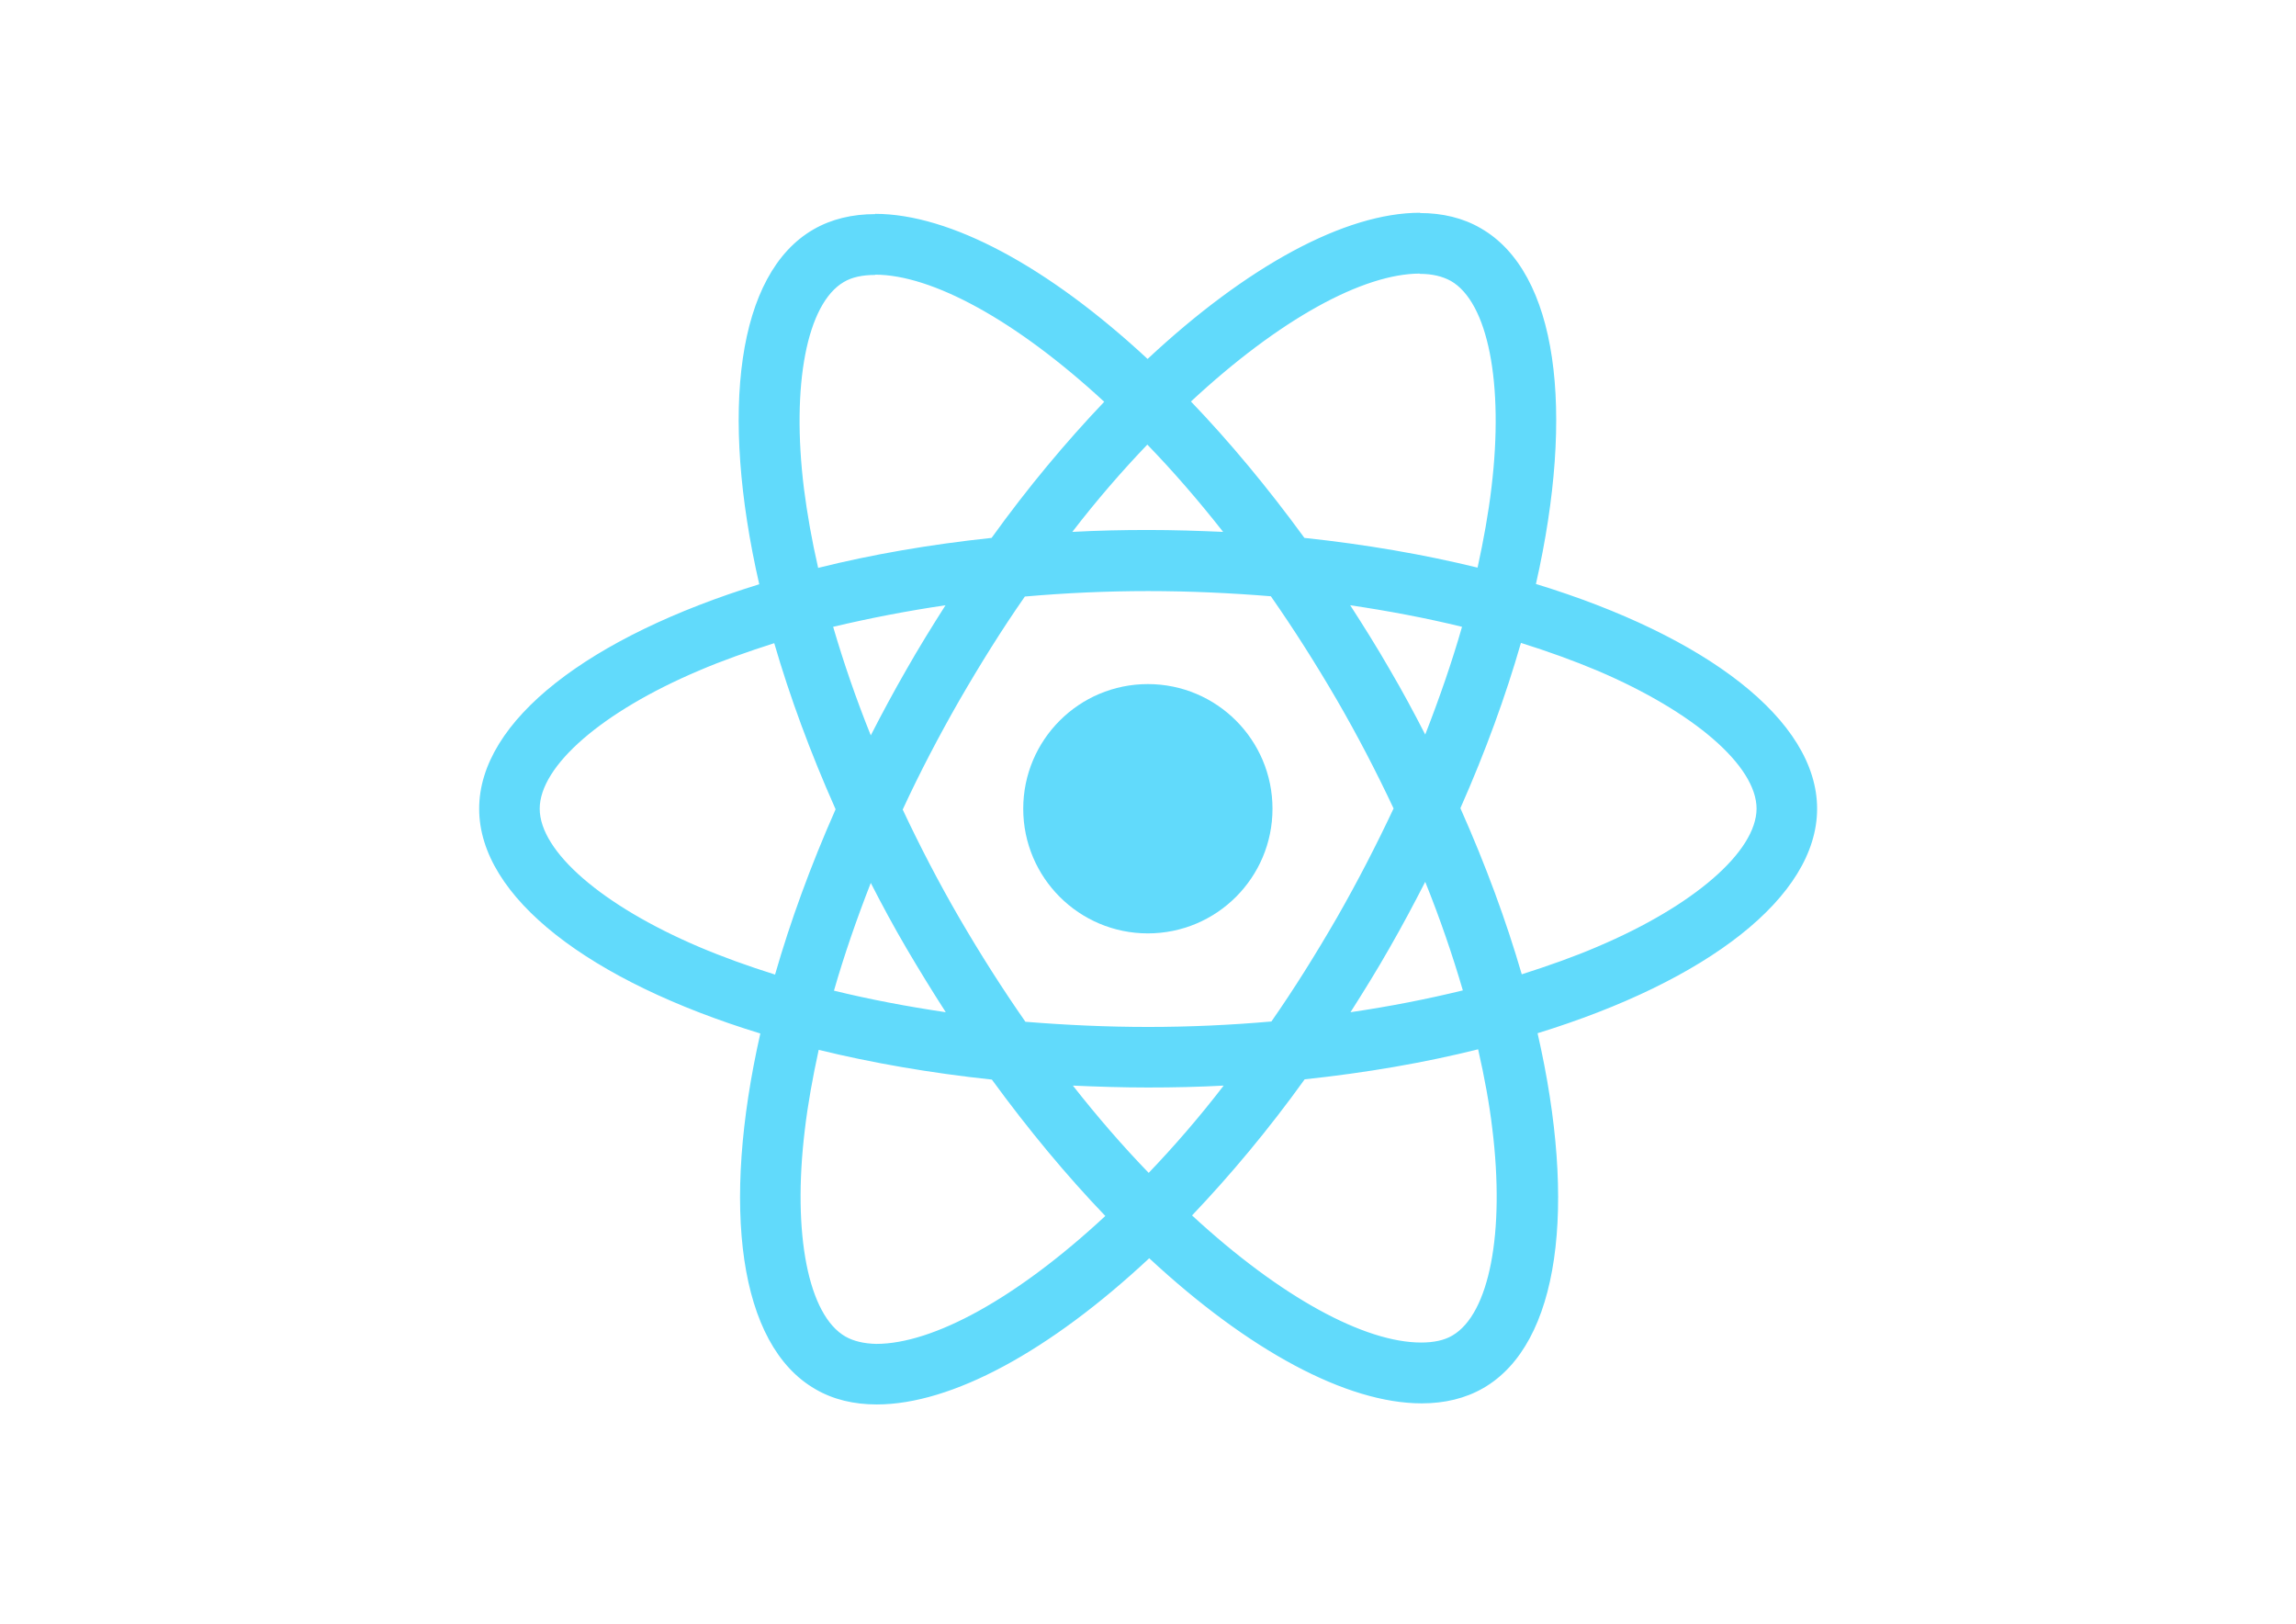
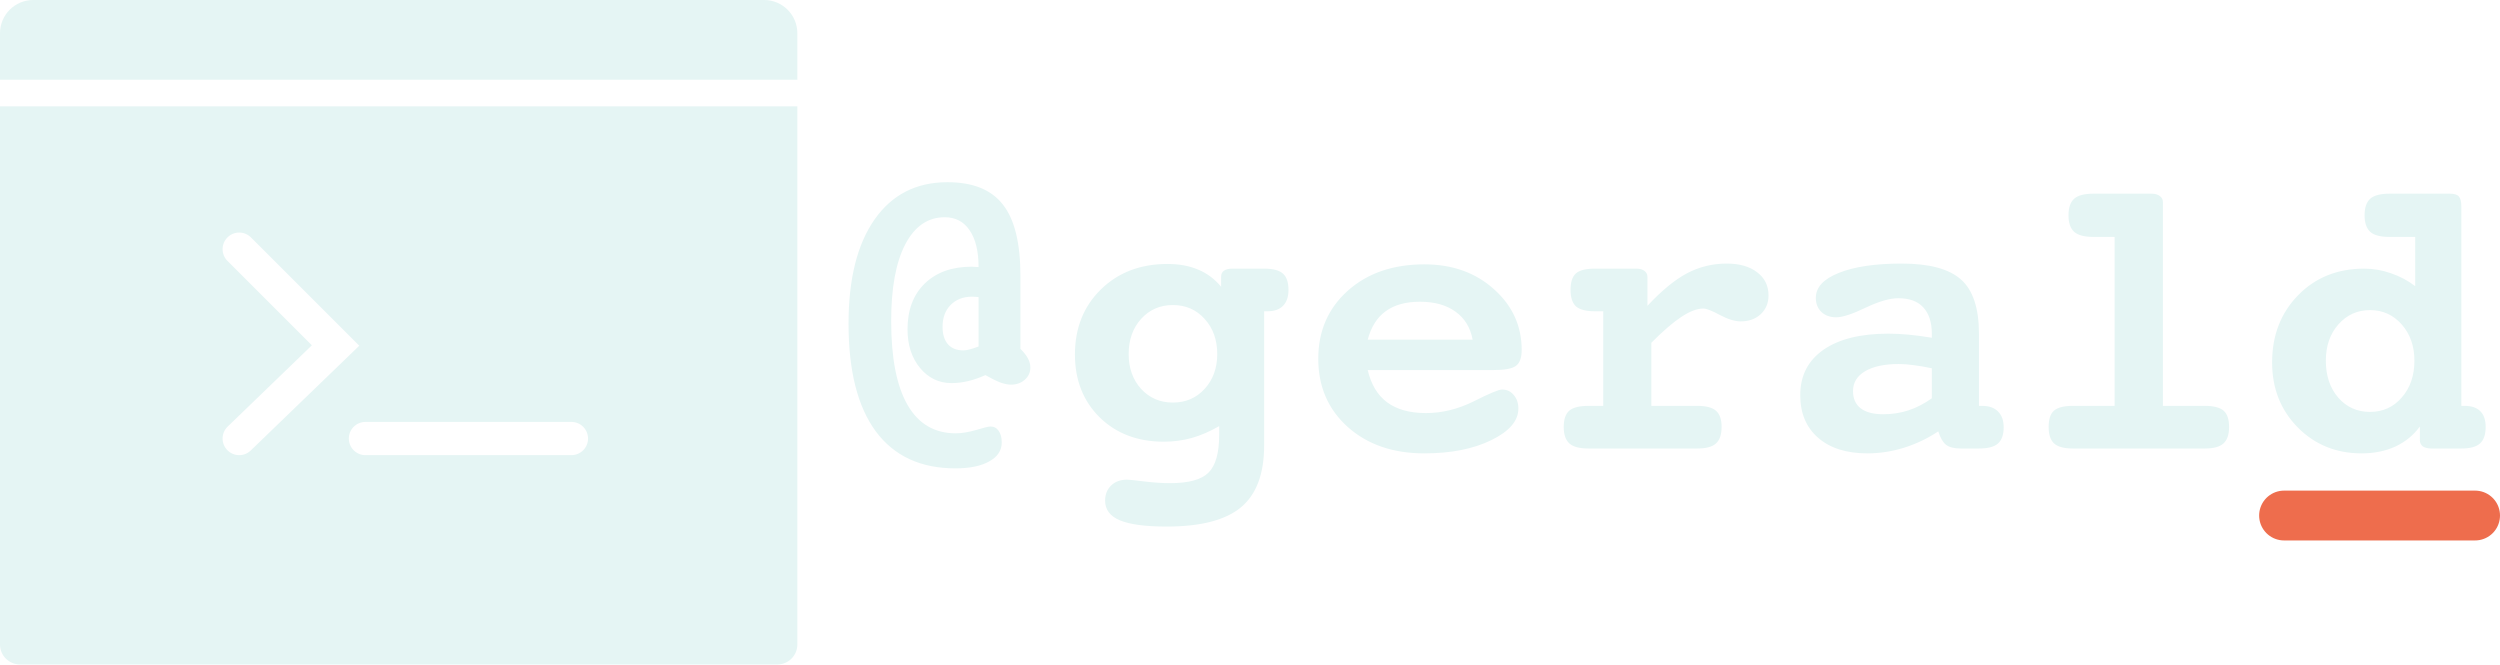
- <svg xmlns="http://www.w3.org/2000/svg" viewBox="0 0 841.9 595.3">
-   <g fill="#61DAFB">
-     <path d="M666.3 296.5c0-32.5-40.7-63.3-103.1-82.4 14.4-63.6 8-114.2-20.2-130.4-6.5-3.8-14.1-5.6-22.4-5.6v22.3c4.6 0 8.3.9 11.4 2.6 13.6 7.8 19.5 37.5 14.9 75.7-1.1 9.4-2.9 19.3-5.1 29.4-19.6-4.8-41-8.5-63.5-10.9-13.5-18.5-27.5-35.3-41.6-50 32.6-30.3 63.2-46.9 84-46.9V78c-27.5 0-63.5 19.6-99.9 53.6-36.4-33.8-72.4-53.2-99.9-53.2v22.3c20.7 0 51.4 16.5 84 46.6-14 14.7-28 31.4-41.3 49.9-22.6 2.4-44 6.1-63.6 11-2.3-10-4-19.7-5.2-29-4.7-38.2 1.1-67.9 14.6-75.8 3-1.8 6.9-2.6 11.5-2.6V78.5c-8.4 0-16 1.8-22.6 5.6-28.1 16.2-34.4 66.7-19.9 130.1-62.2 19.2-102.7 49.9-102.7 82.3 0 32.5 40.7 63.3 103.1 82.4-14.4 63.6-8 114.2 20.2 130.4 6.5 3.8 14.1 5.6 22.5 5.6 27.5 0 63.5-19.6 99.9-53.6 36.4 33.8 72.4 53.2 99.9 53.2 8.4 0 16-1.8 22.6-5.6 28.1-16.2 34.4-66.7 19.9-130.1 62-19.1 102.5-49.9 102.5-82.3zm-130.2-66.7c-3.7 12.9-8.3 26.2-13.5 39.5-4.1-8-8.4-16-13.1-24-4.6-8-9.5-15.8-14.4-23.4 14.2 2.1 27.9 4.7 41 7.9zm-45.8 106.5c-7.8 13.5-15.8 26.3-24.1 38.2-14.9 1.3-30 2-45.2 2-15.1 0-30.2-.7-45-1.9-8.3-11.9-16.4-24.6-24.2-38-7.6-13.1-14.5-26.4-20.8-39.8 6.2-13.4 13.2-26.8 20.7-39.9 7.8-13.5 15.8-26.3 24.1-38.2 14.9-1.3 30-2 45.2-2 15.1 0 30.2.7 45 1.9 8.3 11.9 16.4 24.6 24.2 38 7.6 13.1 14.5 26.4 20.8 39.8-6.3 13.4-13.2 26.8-20.7 39.9zm32.3-13c5.4 13.4 10 26.8 13.8 39.8-13.1 3.2-26.9 5.9-41.2 8 4.9-7.7 9.8-15.6 14.4-23.7 4.6-8 8.9-16.1 13-24.1zM421.2 430c-9.3-9.6-18.6-20.3-27.8-32 9 .4 18.2.7 27.5.7 9.4 0 18.7-.2 27.8-.7-9 11.7-18.3 22.4-27.5 32zm-74.4-58.9c-14.2-2.1-27.9-4.7-41-7.9 3.7-12.9 8.3-26.2 13.5-39.5 4.1 8 8.4 16 13.1 24 4.7 8 9.5 15.8 14.4 23.4zM420.7 163c9.3 9.6 18.6 20.3 27.8 32-9-.4-18.2-.7-27.5-.7-9.4 0-18.7.2-27.8.7 9-11.7 18.3-22.4 27.5-32zm-74 58.9c-4.9 7.7-9.8 15.6-14.4 23.7-4.6 8-8.9 16-13 24-5.4-13.4-10-26.8-13.8-39.8 13.1-3.1 26.9-5.8 41.2-7.9zm-90.5 125.2c-35.4-15.1-58.3-34.9-58.3-50.6 0-15.7 22.9-35.6 58.3-50.6 8.6-3.7 18-7 27.7-10.1 5.7 19.6 13.2 40 22.5 60.9-9.2 20.8-16.6 41.1-22.2 60.6-9.9-3.1-19.3-6.5-28-10.2zM310 490c-13.6-7.8-19.5-37.5-14.9-75.7 1.1-9.4 2.9-19.3 5.1-29.4 19.6 4.8 41 8.5 63.5 10.9 13.5 18.5 27.5 35.3 41.6 50-32.6 30.3-63.2 46.9-84 46.9-4.5-.1-8.3-1-11.3-2.7zm237.2-76.2c4.7 38.2-1.1 67.9-14.6 75.8-3 1.8-6.9 2.6-11.5 2.6-20.7 0-51.4-16.5-84-46.6 14-14.7 28-31.4 41.3-49.9 22.6-2.4 44-6.1 63.6-11 2.3 10.1 4.1 19.8 5.2 29.1zm38.5-66.7c-8.6 3.7-18 7-27.7 10.1-5.7-19.6-13.2-40-22.5-60.9 9.2-20.8 16.6-41.1 22.2-60.6 9.9 3.1 19.3 6.5 28.1 10.2 35.4 15.1 58.3 34.9 58.3 50.6-.1 15.7-23 35.6-58.4 50.6zM320.8 78.4z" />
-     <circle cx="420.9" cy="296.5" r="45.7" />
-     <path d="M520.5 78.1z" />
-   </g>
+ <svg xmlns="http://www.w3.org/2000/svg" width="301" height="80" viewBox="0 0 301 80" fill="none">
+   <path d="M0 4C0 1.791 1.791 0 4 0H92C94.209 0 96 1.791 96 4V9.6H0V4Z" fill="#E5F5F4" />
+   <path fill-rule="evenodd" clip-rule="evenodd" d="M0 12.8H96V77.6C96 78.925 94.925 80 93.6 80H2.4C1.075 80 0 78.925 0 77.6V12.8ZM27.386 28.586C28.167 27.805 29.433 27.805 30.214 28.586L43.254 41.625L30.189 54.239C29.395 55.006 28.128 54.984 27.361 54.189C26.594 53.395 26.616 52.128 27.411 51.361L37.547 41.575L27.386 31.414C26.605 30.633 26.605 29.367 27.386 28.586ZM44 50.8C42.895 50.8 42 51.695 42 52.8C42 53.905 42.895 54.8 44 54.8H68.8C69.905 54.8 70.8 53.905 70.8 52.8C70.8 51.695 69.905 50.8 68.8 50.8L44 50.8Z" fill="#E5F5F4" />
+   <path d="M275 62.07L298 62.07" stroke="#EE6D4D" stroke-width="6" stroke-linecap="round" />
+   <path d="M118.641 45.164C117.906 45.492 117.203 45.734 116.531 45.891C115.875 46.047 115.219 46.125 114.562 46.125C113.047 46.125 111.781 45.516 110.766 44.297C109.766 43.078 109.266 41.531 109.266 39.656C109.266 37.328 109.953 35.492 111.328 34.148C112.719 32.789 114.609 32.109 117 32.109C117.094 32.109 117.227 32.117 117.398 32.133C117.586 32.148 117.727 32.156 117.82 32.156C117.82 30.25 117.461 28.773 116.742 27.727C116.039 26.68 115.039 26.156 113.742 26.156C111.711 26.156 110.125 27.25 108.984 29.438C107.859 31.609 107.297 34.68 107.297 38.648C107.297 43.102 107.953 46.469 109.266 48.75C110.578 51.031 112.516 52.172 115.078 52.172C115.781 52.172 116.594 52.039 117.516 51.773C118.438 51.492 119.016 51.352 119.25 51.352C119.672 51.352 120 51.523 120.234 51.867C120.484 52.211 120.609 52.68 120.609 53.273C120.609 54.242 120.109 55 119.109 55.547C118.125 56.109 116.766 56.391 115.031 56.391C110.844 56.391 107.648 54.906 105.445 51.938C103.258 48.969 102.164 44.648 102.164 38.977C102.164 33.586 103.211 29.398 105.305 26.414C107.398 23.43 110.32 21.938 114.07 21.938C117.133 21.938 119.359 22.836 120.75 24.633C122.156 26.414 122.859 29.273 122.859 33.211V42C123.281 42.422 123.586 42.812 123.773 43.172C123.961 43.531 124.055 43.891 124.055 44.25C124.055 44.844 123.828 45.336 123.375 45.727C122.938 46.117 122.383 46.312 121.711 46.312C121.367 46.312 120.945 46.227 120.445 46.055C119.961 45.867 119.359 45.57 118.641 45.164ZM117.82 41.719V35.766C117.711 35.75 117.602 35.742 117.492 35.742C117.398 35.727 117.25 35.719 117.047 35.719C115.969 35.719 115.102 36.055 114.445 36.727C113.805 37.383 113.484 38.258 113.484 39.352C113.484 40.258 113.703 40.961 114.141 41.461C114.578 41.945 115.195 42.188 115.992 42.188C116.195 42.188 116.445 42.148 116.742 42.07C117.039 41.992 117.398 41.875 117.82 41.719ZM141.211 36.727C139.68 36.727 138.406 37.281 137.391 38.391C136.391 39.5 135.891 40.914 135.891 42.633C135.891 44.32 136.391 45.719 137.391 46.828C138.406 47.922 139.68 48.469 141.211 48.469C142.758 48.469 144.031 47.922 145.031 46.828C146.047 45.719 146.555 44.32 146.555 42.633C146.555 40.914 146.047 39.5 145.031 38.391C144.031 37.281 142.758 36.727 141.211 36.727ZM147.023 34.523V33.305C147.023 32.992 147.133 32.758 147.352 32.602C147.586 32.43 147.93 32.344 148.383 32.344H152.203C153.281 32.344 154.039 32.547 154.477 32.953C154.914 33.344 155.133 33.992 155.133 34.898C155.133 35.742 154.914 36.383 154.477 36.82C154.055 37.258 153.43 37.477 152.602 37.477H152.203V53.625C152.203 57.047 151.273 59.531 149.414 61.078C147.555 62.625 144.57 63.398 140.461 63.398C137.914 63.398 136.039 63.148 134.836 62.648C133.648 62.148 133.055 61.359 133.055 60.281C133.055 59.531 133.297 58.922 133.781 58.453C134.266 57.984 134.906 57.75 135.703 57.75C135.906 57.75 136.578 57.82 137.719 57.961C138.859 58.102 139.914 58.172 140.883 58.172C143.117 58.172 144.656 57.75 145.5 56.906C146.359 56.062 146.789 54.547 146.789 52.359V51.305C145.68 51.945 144.578 52.422 143.484 52.734C142.406 53.031 141.281 53.18 140.109 53.18C136.969 53.18 134.398 52.203 132.398 50.25C130.414 48.281 129.422 45.758 129.422 42.68C129.422 39.508 130.461 36.898 132.539 34.852C134.633 32.805 137.305 31.781 140.555 31.781C141.961 31.781 143.195 32.008 144.258 32.461C145.32 32.898 146.242 33.586 147.023 34.523ZM164.672 44.555C165.078 46.289 165.859 47.586 167.016 48.445C168.188 49.305 169.742 49.734 171.68 49.734C173.617 49.734 175.531 49.266 177.422 48.328C179.312 47.375 180.453 46.898 180.844 46.898C181.422 46.898 181.891 47.117 182.25 47.555C182.625 47.977 182.812 48.523 182.812 49.195C182.812 50.664 181.727 51.93 179.555 52.992C177.383 54.055 174.695 54.586 171.492 54.586C167.711 54.586 164.633 53.523 162.258 51.398C159.898 49.273 158.719 46.539 158.719 43.195C158.719 39.867 159.898 37.141 162.258 35.016C164.633 32.891 167.711 31.828 171.492 31.828C174.867 31.828 177.664 32.828 179.883 34.828C182.102 36.812 183.211 39.25 183.211 42.141C183.211 43.062 182.984 43.695 182.531 44.039C182.094 44.383 181.18 44.555 179.789 44.555H164.672ZM177.305 40.898C177.039 39.445 176.352 38.32 175.242 37.523C174.148 36.727 172.719 36.328 170.953 36.328C169.25 36.328 167.875 36.711 166.828 37.477C165.797 38.227 165.078 39.367 164.672 40.898H177.305ZM198.82 41.273V48.867H204.352C205.414 48.867 206.164 49.062 206.602 49.453C207.055 49.844 207.281 50.492 207.281 51.398C207.281 52.32 207.055 52.984 206.602 53.391C206.164 53.797 205.414 54 204.352 54H191.25C190.172 54 189.406 53.797 188.953 53.391C188.5 52.984 188.273 52.32 188.273 51.398C188.273 50.492 188.492 49.844 188.93 49.453C189.383 49.062 190.156 48.867 191.25 48.867H193.031V37.477H192.023C190.961 37.477 190.203 37.281 189.75 36.891C189.312 36.484 189.094 35.82 189.094 34.898C189.094 33.977 189.305 33.32 189.727 32.93C190.164 32.539 190.93 32.344 192.023 32.344H197.016C197.438 32.344 197.766 32.438 198 32.625C198.234 32.797 198.352 33.039 198.352 33.352V36.82C200.055 34.992 201.641 33.688 203.109 32.906C204.594 32.125 206.188 31.734 207.891 31.734C209.438 31.734 210.664 32.086 211.57 32.789C212.477 33.477 212.93 34.406 212.93 35.578C212.93 36.484 212.617 37.234 211.992 37.828C211.367 38.406 210.562 38.695 209.578 38.695C208.875 38.695 208.039 38.438 207.07 37.922C206.117 37.406 205.453 37.148 205.078 37.148C204.328 37.148 203.445 37.484 202.43 38.156C201.414 38.828 200.211 39.867 198.82 41.273ZM238.266 48.867H238.641C239.484 48.867 240.125 49.094 240.562 49.547C241.016 49.984 241.242 50.617 241.242 51.445C241.242 52.352 241.008 53.008 240.539 53.414C240.086 53.805 239.328 54 238.266 54H236.062C235.281 54 234.695 53.852 234.305 53.555C233.93 53.258 233.617 52.719 233.367 51.938C232.07 52.797 230.695 53.453 229.242 53.906C227.789 54.359 226.32 54.586 224.836 54.586C222.32 54.586 220.344 53.961 218.906 52.711C217.469 51.461 216.75 49.75 216.75 47.578C216.75 45.234 217.68 43.414 219.539 42.117C221.398 40.82 224.008 40.172 227.367 40.172C228.117 40.172 228.914 40.211 229.758 40.289C230.602 40.367 231.547 40.492 232.594 40.664V40.219C232.594 38.812 232.25 37.742 231.562 37.008C230.891 36.273 229.891 35.906 228.562 35.906C227.531 35.906 226.211 36.289 224.602 37.055C223.008 37.82 221.836 38.203 221.086 38.203C220.352 38.203 219.758 37.992 219.305 37.57C218.852 37.133 218.625 36.562 218.625 35.859C218.625 34.594 219.547 33.594 221.391 32.859C223.25 32.109 225.773 31.734 228.961 31.734C232.289 31.734 234.672 32.375 236.109 33.656C237.547 34.938 238.266 37.109 238.266 40.172V48.867ZM232.594 44.344C231.812 44.172 231.094 44.047 230.438 43.969C229.781 43.875 229.172 43.828 228.609 43.828C226.891 43.828 225.539 44.117 224.555 44.695C223.586 45.273 223.102 46.07 223.102 47.086C223.102 47.992 223.414 48.688 224.039 49.172C224.664 49.641 225.562 49.875 226.734 49.875C227.812 49.875 228.828 49.719 229.781 49.406C230.734 49.094 231.672 48.609 232.594 47.953V44.344ZM260.414 48.867H265.453C266.531 48.867 267.289 49.062 267.727 49.453C268.164 49.844 268.383 50.492 268.383 51.398C268.383 52.32 268.156 52.984 267.703 53.391C267.266 53.797 266.516 54 265.453 54H249.562C248.516 54 247.766 53.797 247.312 53.391C246.875 52.984 246.656 52.32 246.656 51.398C246.656 50.477 246.867 49.828 247.289 49.453C247.727 49.062 248.484 48.867 249.562 48.867H254.602V28.523H252.023C250.961 28.523 250.195 28.32 249.727 27.914C249.273 27.492 249.047 26.828 249.047 25.922C249.047 25 249.273 24.336 249.727 23.93C250.18 23.523 250.945 23.32 252.023 23.32H259.031C259.469 23.32 259.805 23.414 260.039 23.602C260.289 23.773 260.414 24.016 260.414 24.328V48.867ZM296.344 48.867H296.742C297.586 48.867 298.219 49.086 298.641 49.523C299.062 49.945 299.273 50.57 299.273 51.398C299.273 52.32 299.047 52.984 298.594 53.391C298.156 53.797 297.406 54 296.344 54H292.758C292.305 54 291.953 53.914 291.703 53.742C291.469 53.555 291.352 53.305 291.352 52.992V51.352C290.586 52.398 289.602 53.203 288.398 53.766C287.195 54.312 285.844 54.586 284.344 54.586C281.281 54.586 278.719 53.547 276.656 51.469C274.594 49.375 273.562 46.766 273.562 43.641C273.562 40.391 274.602 37.695 276.68 35.555C278.773 33.414 281.43 32.344 284.648 32.344C285.758 32.344 286.836 32.531 287.883 32.906C288.945 33.266 289.914 33.781 290.789 34.453V28.523H287.672C286.594 28.523 285.828 28.32 285.375 27.914C284.922 27.492 284.695 26.828 284.695 25.922C284.695 25 284.922 24.336 285.375 23.93C285.828 23.523 286.594 23.32 287.672 23.32H294.961C295.492 23.32 295.852 23.43 296.039 23.648C296.242 23.867 296.344 24.273 296.344 24.867V48.867ZM285.352 37.336C283.82 37.336 282.547 37.914 281.531 39.07C280.531 40.211 280.031 41.664 280.031 43.43C280.031 45.242 280.531 46.727 281.531 47.883C282.531 49.023 283.805 49.594 285.352 49.594C286.898 49.594 288.172 49.016 289.172 47.859C290.188 46.703 290.695 45.227 290.695 43.43C290.695 41.68 290.188 40.227 289.172 39.07C288.156 37.914 286.883 37.336 285.352 37.336Z" fill="#E5F5F4" />
</svg>
